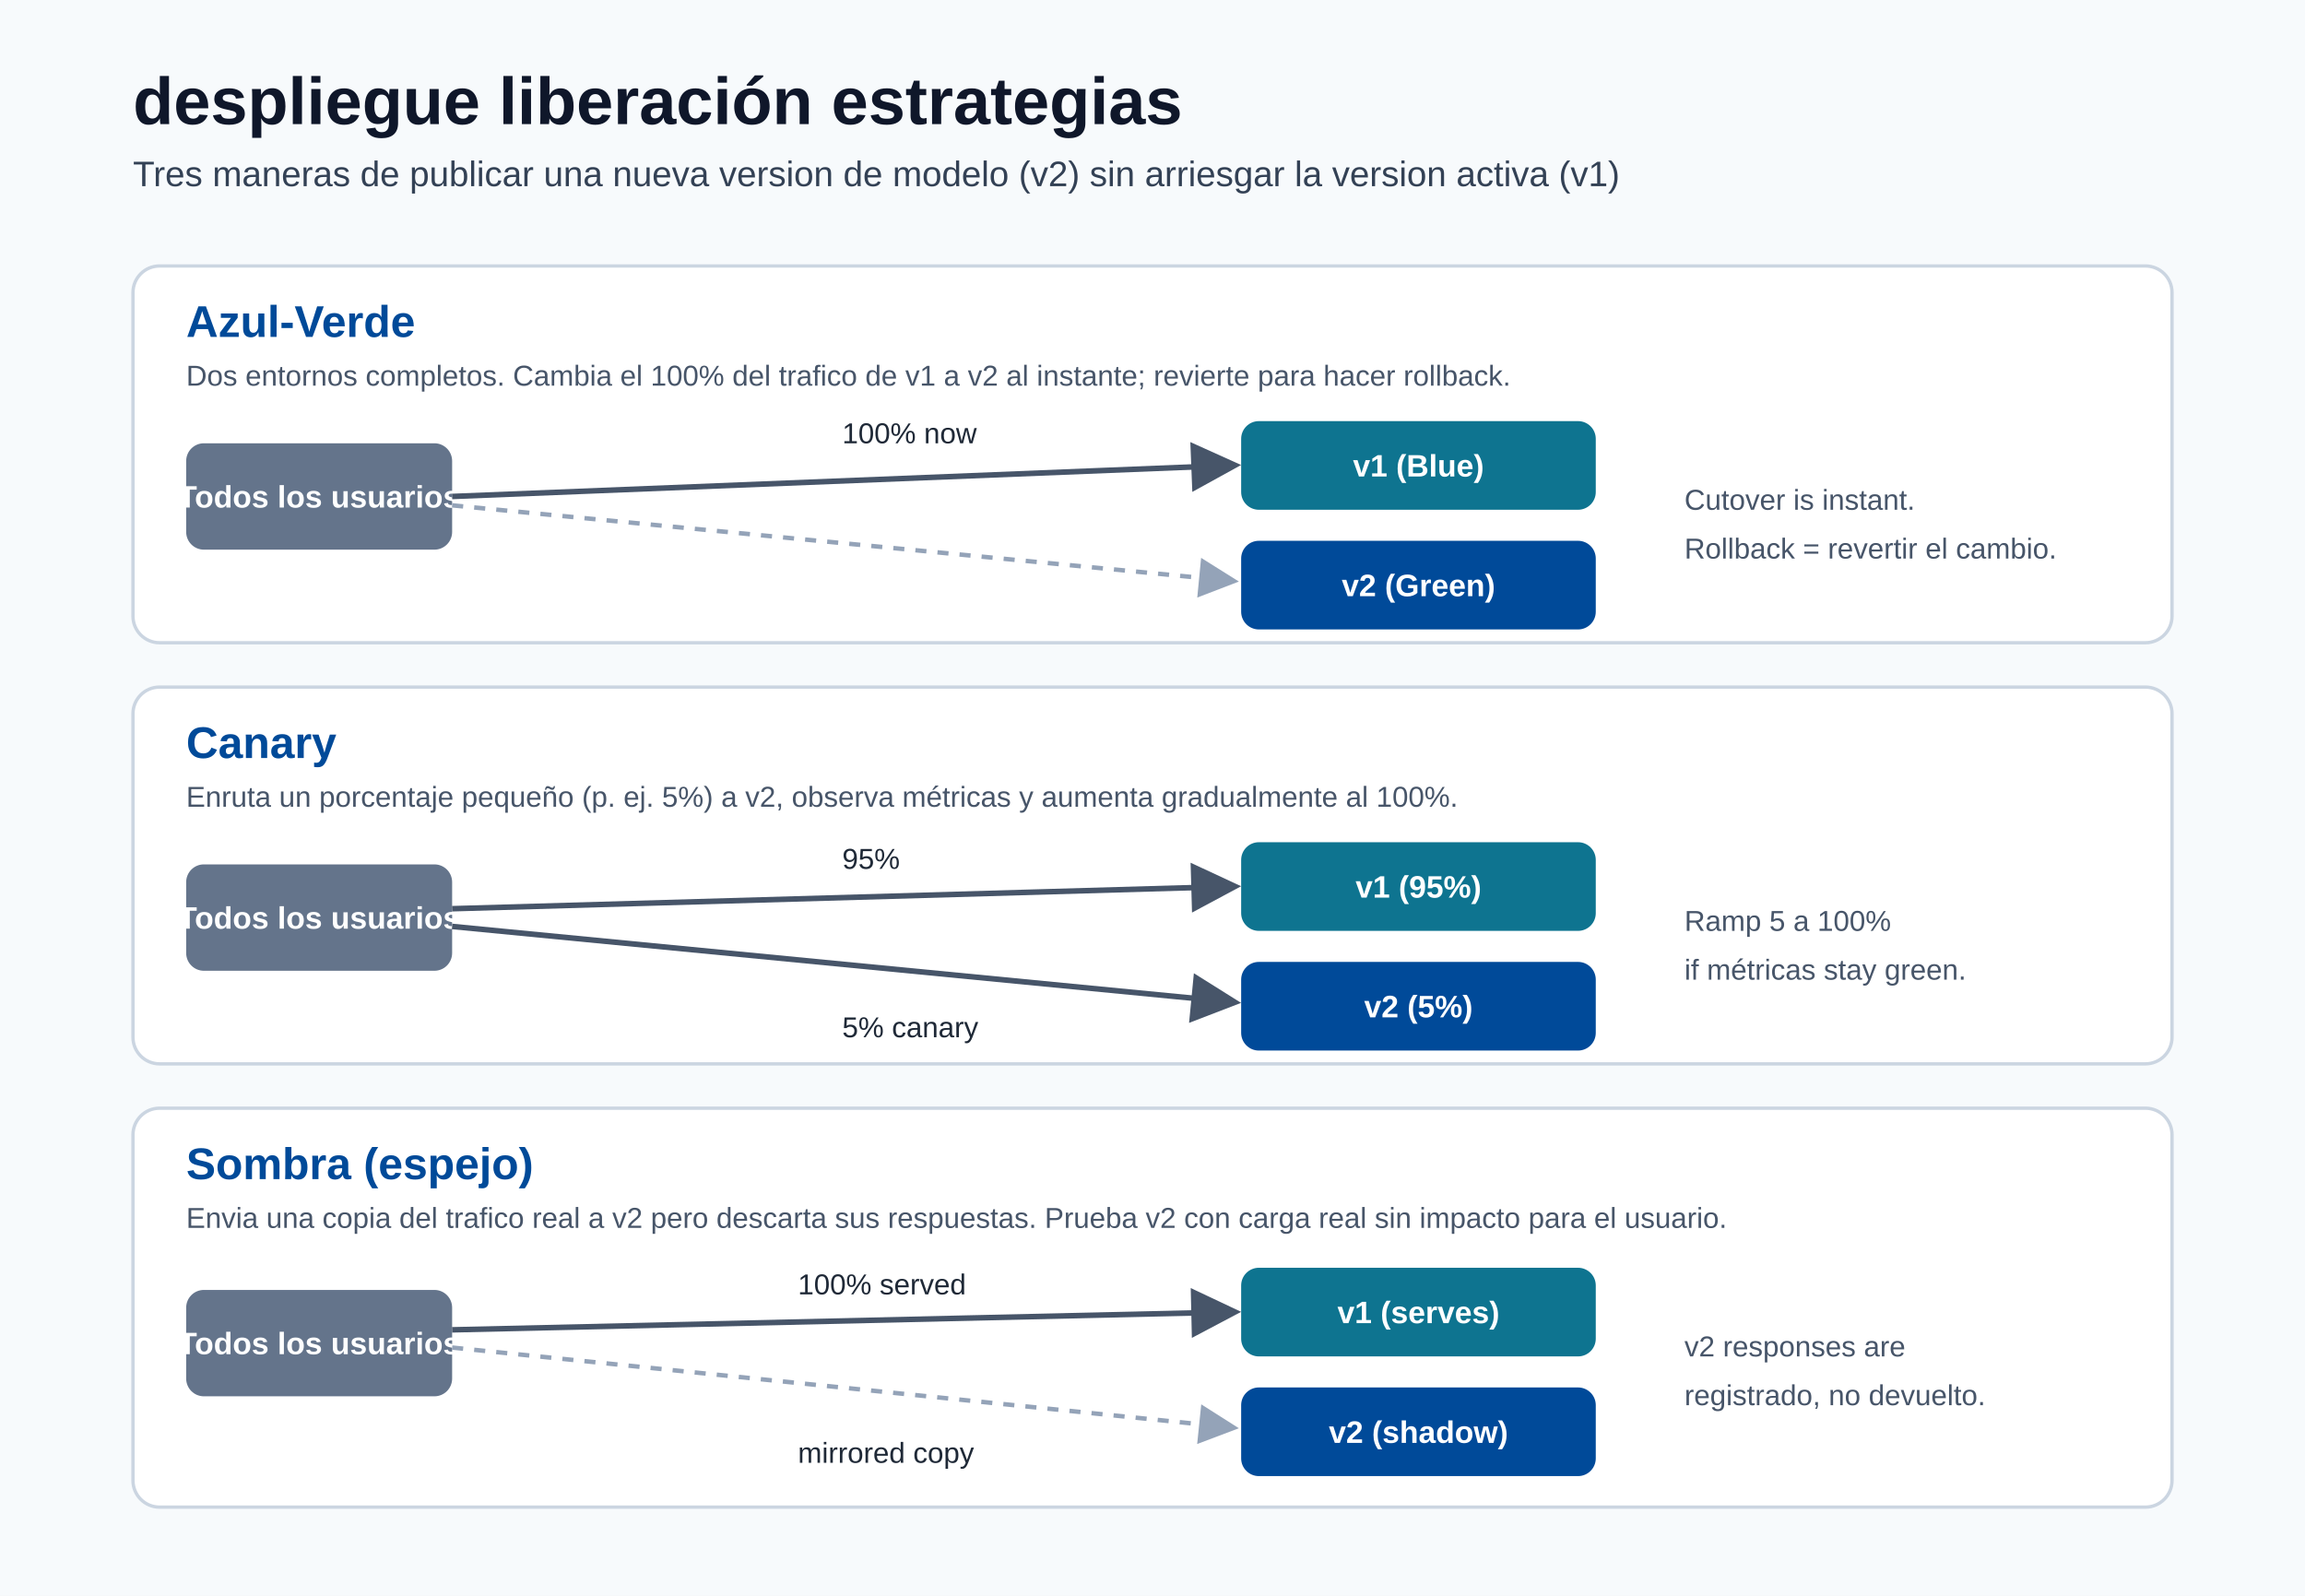
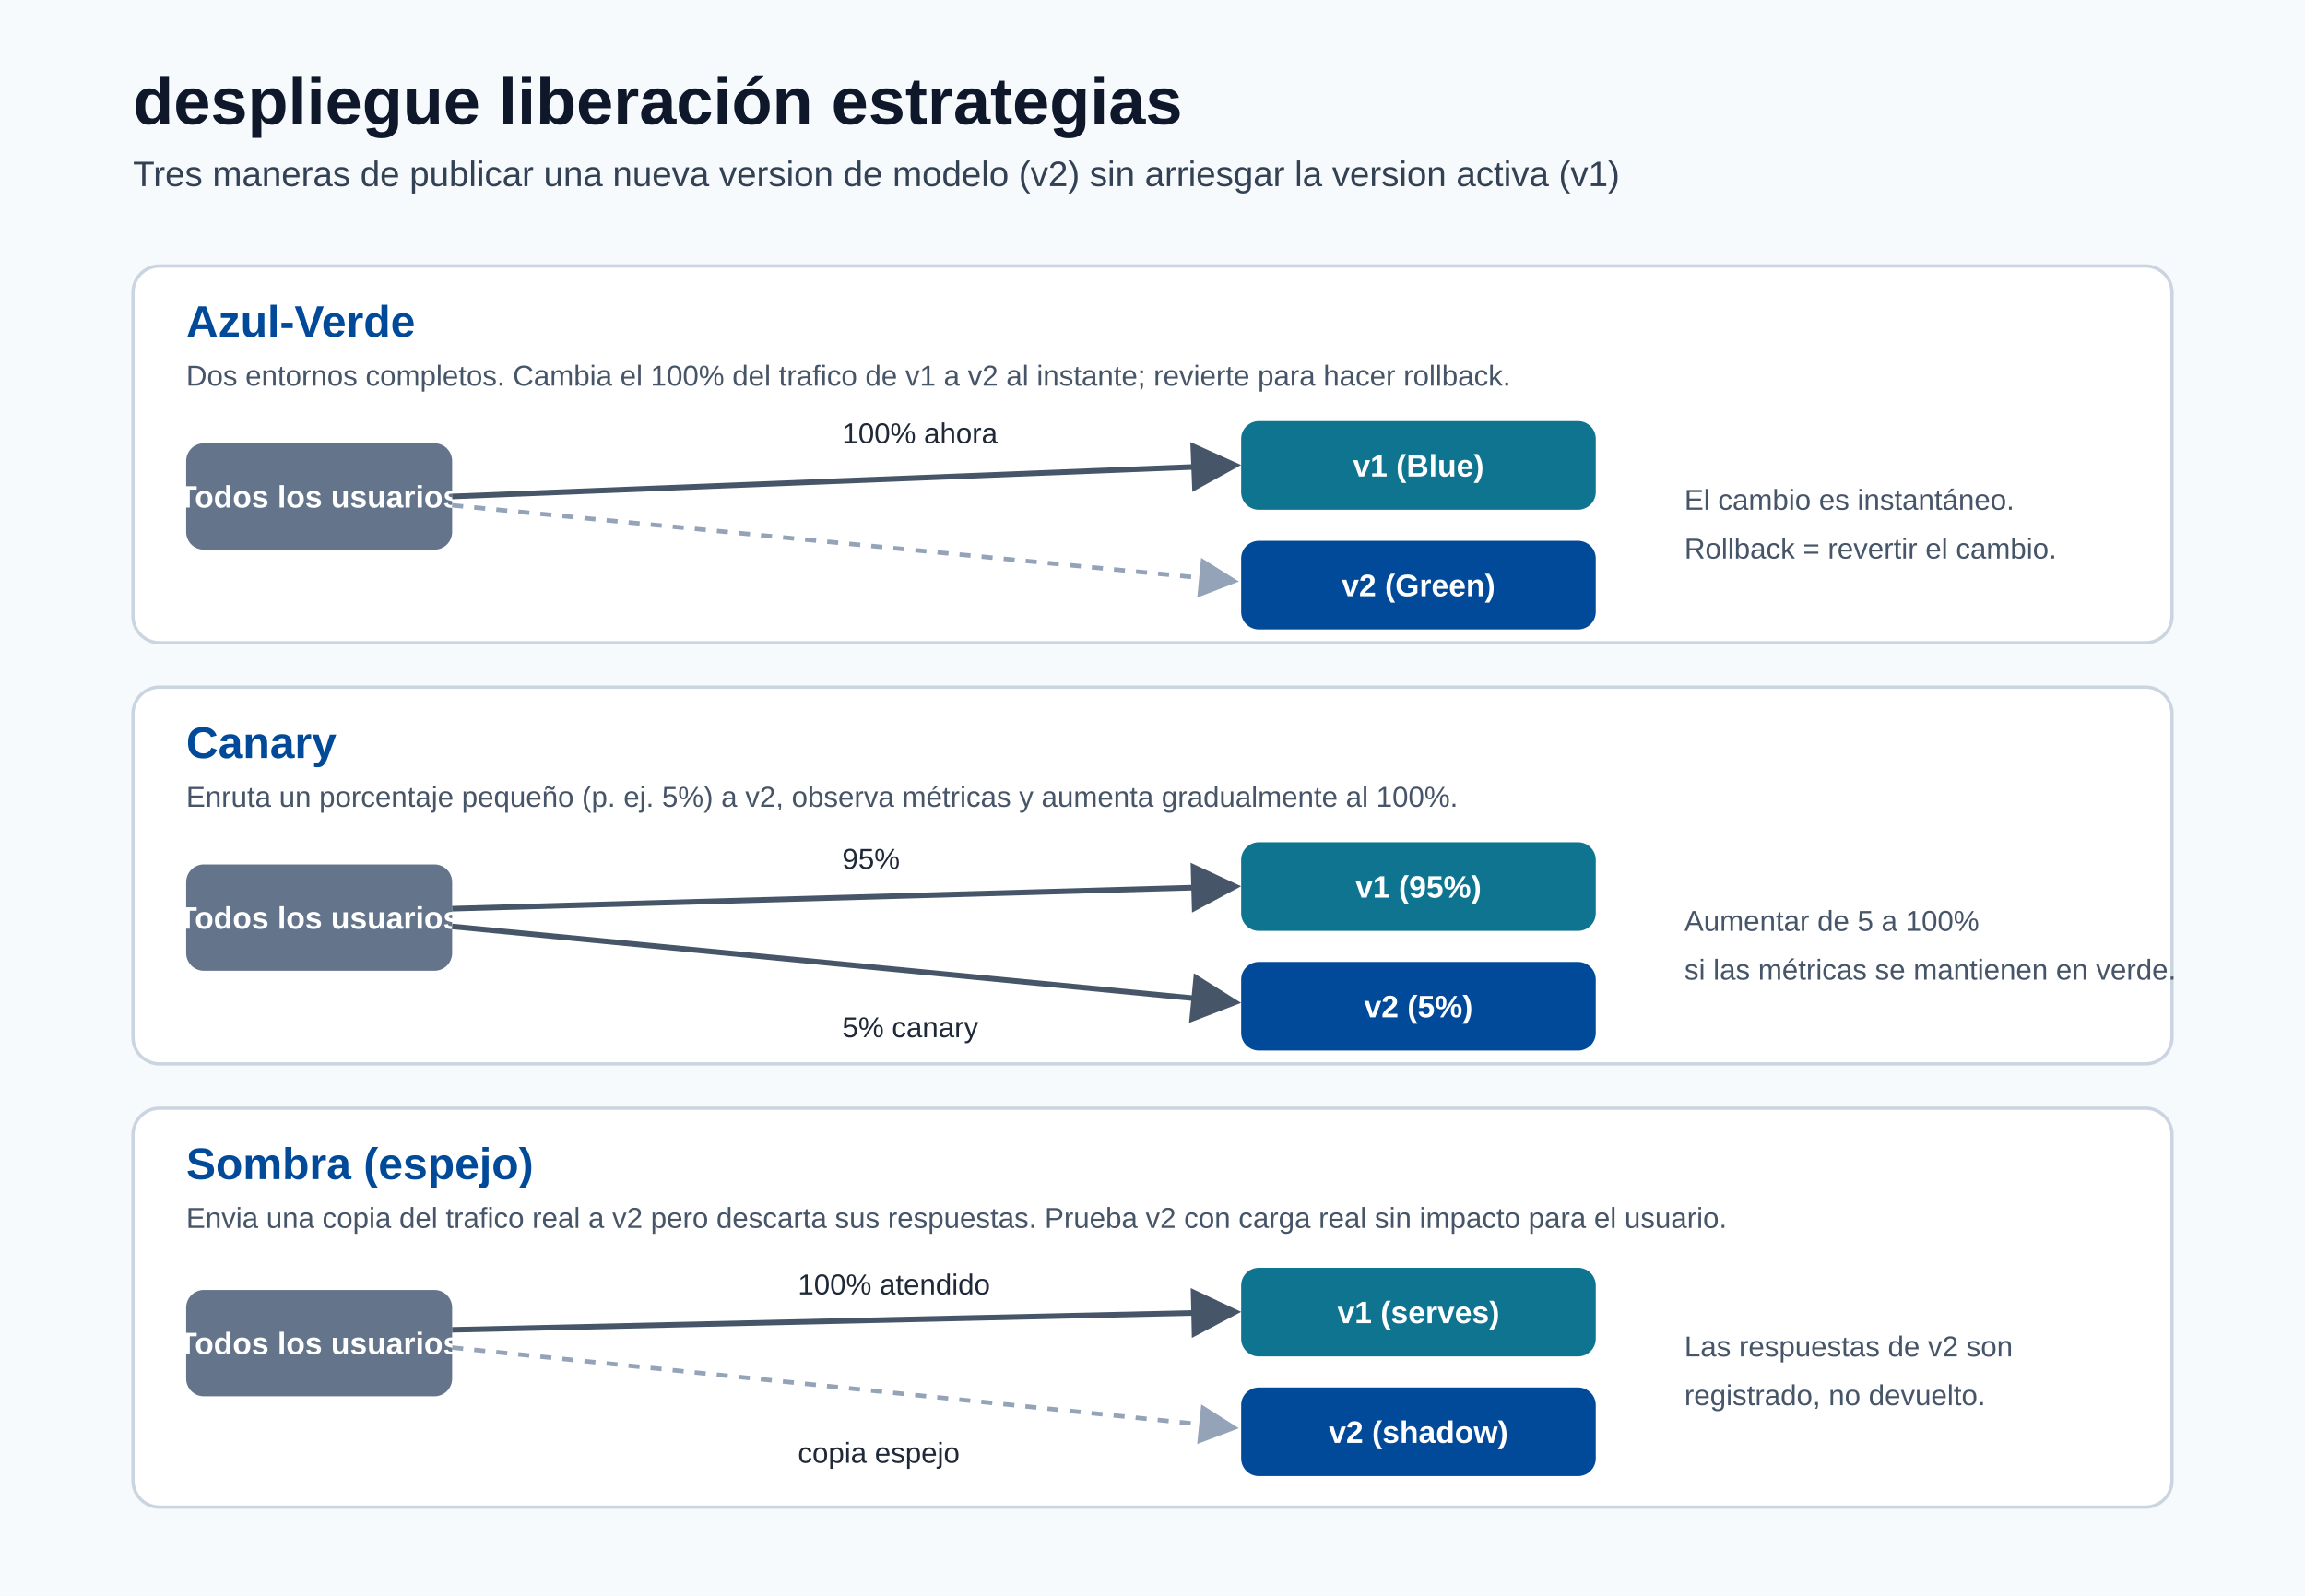
<svg xmlns="http://www.w3.org/2000/svg" width="1040" height="720" viewBox="0 0 1040 720" role="img" aria-labelledby="title desc">
  <defs>
    <style>
      .bg { fill: #f7fafc; }
      .title { fill: #0f172a; font-family: Segoe UI, Arial, sans-serif; font-size: 30px; font-weight: 700; }
      .subtitle { fill: #334155; font-family: Segoe UI, Arial, sans-serif; font-size: 16px; }
      .card { fill: #ffffff; stroke: #cbd5e1; stroke-width: 1.5; }
      .cardhead { font-family: Segoe UI, Arial, sans-serif; font-size: 20px; font-weight: 700; }
      .node { font-family: Segoe UI, Arial, sans-serif; font-size: 14px; font-weight: 700; fill: #ffffff; }
      .label { font-family: Segoe UI, Arial, sans-serif; font-size: 13px; fill: #1f2937; }
      .desc { font-family: Segoe UI, Arial, sans-serif; font-size: 13px; fill: #475569; }
      .v1 { fill: #0e7490; }
      .v2 { fill: #004a99; }
      .users { fill: #64748b; }
      .arrow { stroke: #475569; stroke-width: 2.5; fill: none; }
      .arrowfaint { stroke: #94a3b8; stroke-width: 2; stroke-dasharray: 5 5; fill: none; }
    </style>
    <marker id="ah" markerWidth="9" markerHeight="9" refX="7" refY="4.5" orient="auto">
      <path d="M0,0 L9,4.5 L0,9 z" fill="#475569" />
    </marker>
    <marker id="ahf" markerWidth="9" markerHeight="9" refX="7" refY="4.5" orient="auto">
      <path d="M0,0 L9,4.5 L0,9 z" fill="#94a3b8" />
    </marker>
  </defs>
  <rect class="bg" x="0" y="0" width="1040" height="720" />
  <text class="title" x="60" y="56">despliegue liberación estrategias</text>
  <text class="subtitle" x="60" y="84">Tres maneras de publicar una nueva version de modelo (v2) sin arriesgar la version activa (v1)</text>
  <rect class="card" x="60" y="120" width="920" height="170" rx="12" />
  <text class="cardhead" x="84" y="152" fill="#004a99">Azul-Verde</text>
  <text class="desc" x="84" y="174">Dos entornos completos. Cambia el 100% del trafico de v1 a v2 al instante; revierte para hacer rollback.</text>
  <rect class="users" x="84" y="200" width="120" height="48" rx="8" />
  <text class="node" x="144" y="229" text-anchor="middle">Todos los usuarios</text>
  <rect class="v1" x="560" y="190" width="160" height="40" rx="8" />
  <text class="node" x="640" y="215" text-anchor="middle">v1 (Blue)</text>
  <rect class="v2" x="560" y="244" width="160" height="40" rx="8" />
  <text class="node" x="640" y="269" text-anchor="middle">v2 (Green)</text>
  <path class="arrow" d="M204,224 L555,210" marker-end="url(#ah)" />
  <path class="arrowfaint" d="M204,228 L555,262" marker-end="url(#ahf)" />
-   <text class="label" x="380" y="200">100% now</text>
-   <text class="desc" x="760" y="230">Cutover is instant.</text>
+   <text class="label" x="380" y="200">100% ahora</text>
+   <text class="desc" x="760" y="230">El cambio es instantáneo.</text>
  <text class="desc" x="760" y="252">Rollback = revertir el cambio.</text>
  <rect class="card" x="60" y="310" width="920" height="170" rx="12" />
  <text class="cardhead" x="84" y="342" fill="#004a99">Canary</text>
  <text class="desc" x="84" y="364">Enruta un porcentaje pequeño (p. ej. 5%) a v2, observa métricas y aumenta gradualmente al 100%.</text>
  <rect class="users" x="84" y="390" width="120" height="48" rx="8" />
  <text class="node" x="144" y="419" text-anchor="middle">Todos los usuarios</text>
  <rect class="v1" x="560" y="380" width="160" height="40" rx="8" />
  <text class="node" x="640" y="405" text-anchor="middle">v1 (95%)</text>
  <rect class="v2" x="560" y="434" width="160" height="40" rx="8" />
  <text class="node" x="640" y="459" text-anchor="middle">v2 (5%)</text>
  <path class="arrow" d="M204,410 L555,400" marker-end="url(#ah)" />
  <path class="arrow" d="M204,418 L555,452" marker-end="url(#ah)" />
  <text class="label" x="380" y="392">95%</text>
  <text class="label" x="380" y="468">5% canary</text>
-   <text class="desc" x="760" y="420">Ramp 5 a 100%</text>
-   <text class="desc" x="760" y="442">if métricas stay green.</text>
+   <text class="desc" x="760" y="420">Aumentar de 5 a 100%</text>
+   <text class="desc" x="760" y="442">si las métricas se mantienen en verde.</text>
  <rect class="card" x="60" y="500" width="920" height="180" rx="12" />
  <text class="cardhead" x="84" y="532" fill="#004a99">Sombra (espejo)</text>
  <text class="desc" x="84" y="554">Envia una copia del trafico real a v2 pero descarta sus respuestas. Prueba v2 con carga real sin impacto para el usuario.</text>
  <rect class="users" x="84" y="582" width="120" height="48" rx="8" />
  <text class="node" x="144" y="611" text-anchor="middle">Todos los usuarios</text>
  <rect class="v1" x="560" y="572" width="160" height="40" rx="8" />
  <text class="node" x="640" y="597" text-anchor="middle">v1 (serves)</text>
  <rect class="v2" x="560" y="626" width="160" height="40" rx="8" />
  <text class="node" x="640" y="651" text-anchor="middle">v2 (shadow)</text>
  <path class="arrow" d="M204,600 L555,592" marker-end="url(#ah)" />
  <path class="arrowfaint" d="M204,608 L555,644" marker-end="url(#ahf)" />
-   <text class="label" x="360" y="584">100% served</text>
-   <text class="label" x="360" y="660">mirrored copy</text>
-   <text class="desc" x="760" y="612">v2 responses are</text>
+   <text class="label" x="360" y="584">100% atendido</text>
+   <text class="label" x="360" y="660">copia espejo</text>
+   <text class="desc" x="760" y="612">Las respuestas de v2 son</text>
  <text class="desc" x="760" y="634">registrado, no devuelto.</text>
</svg>
